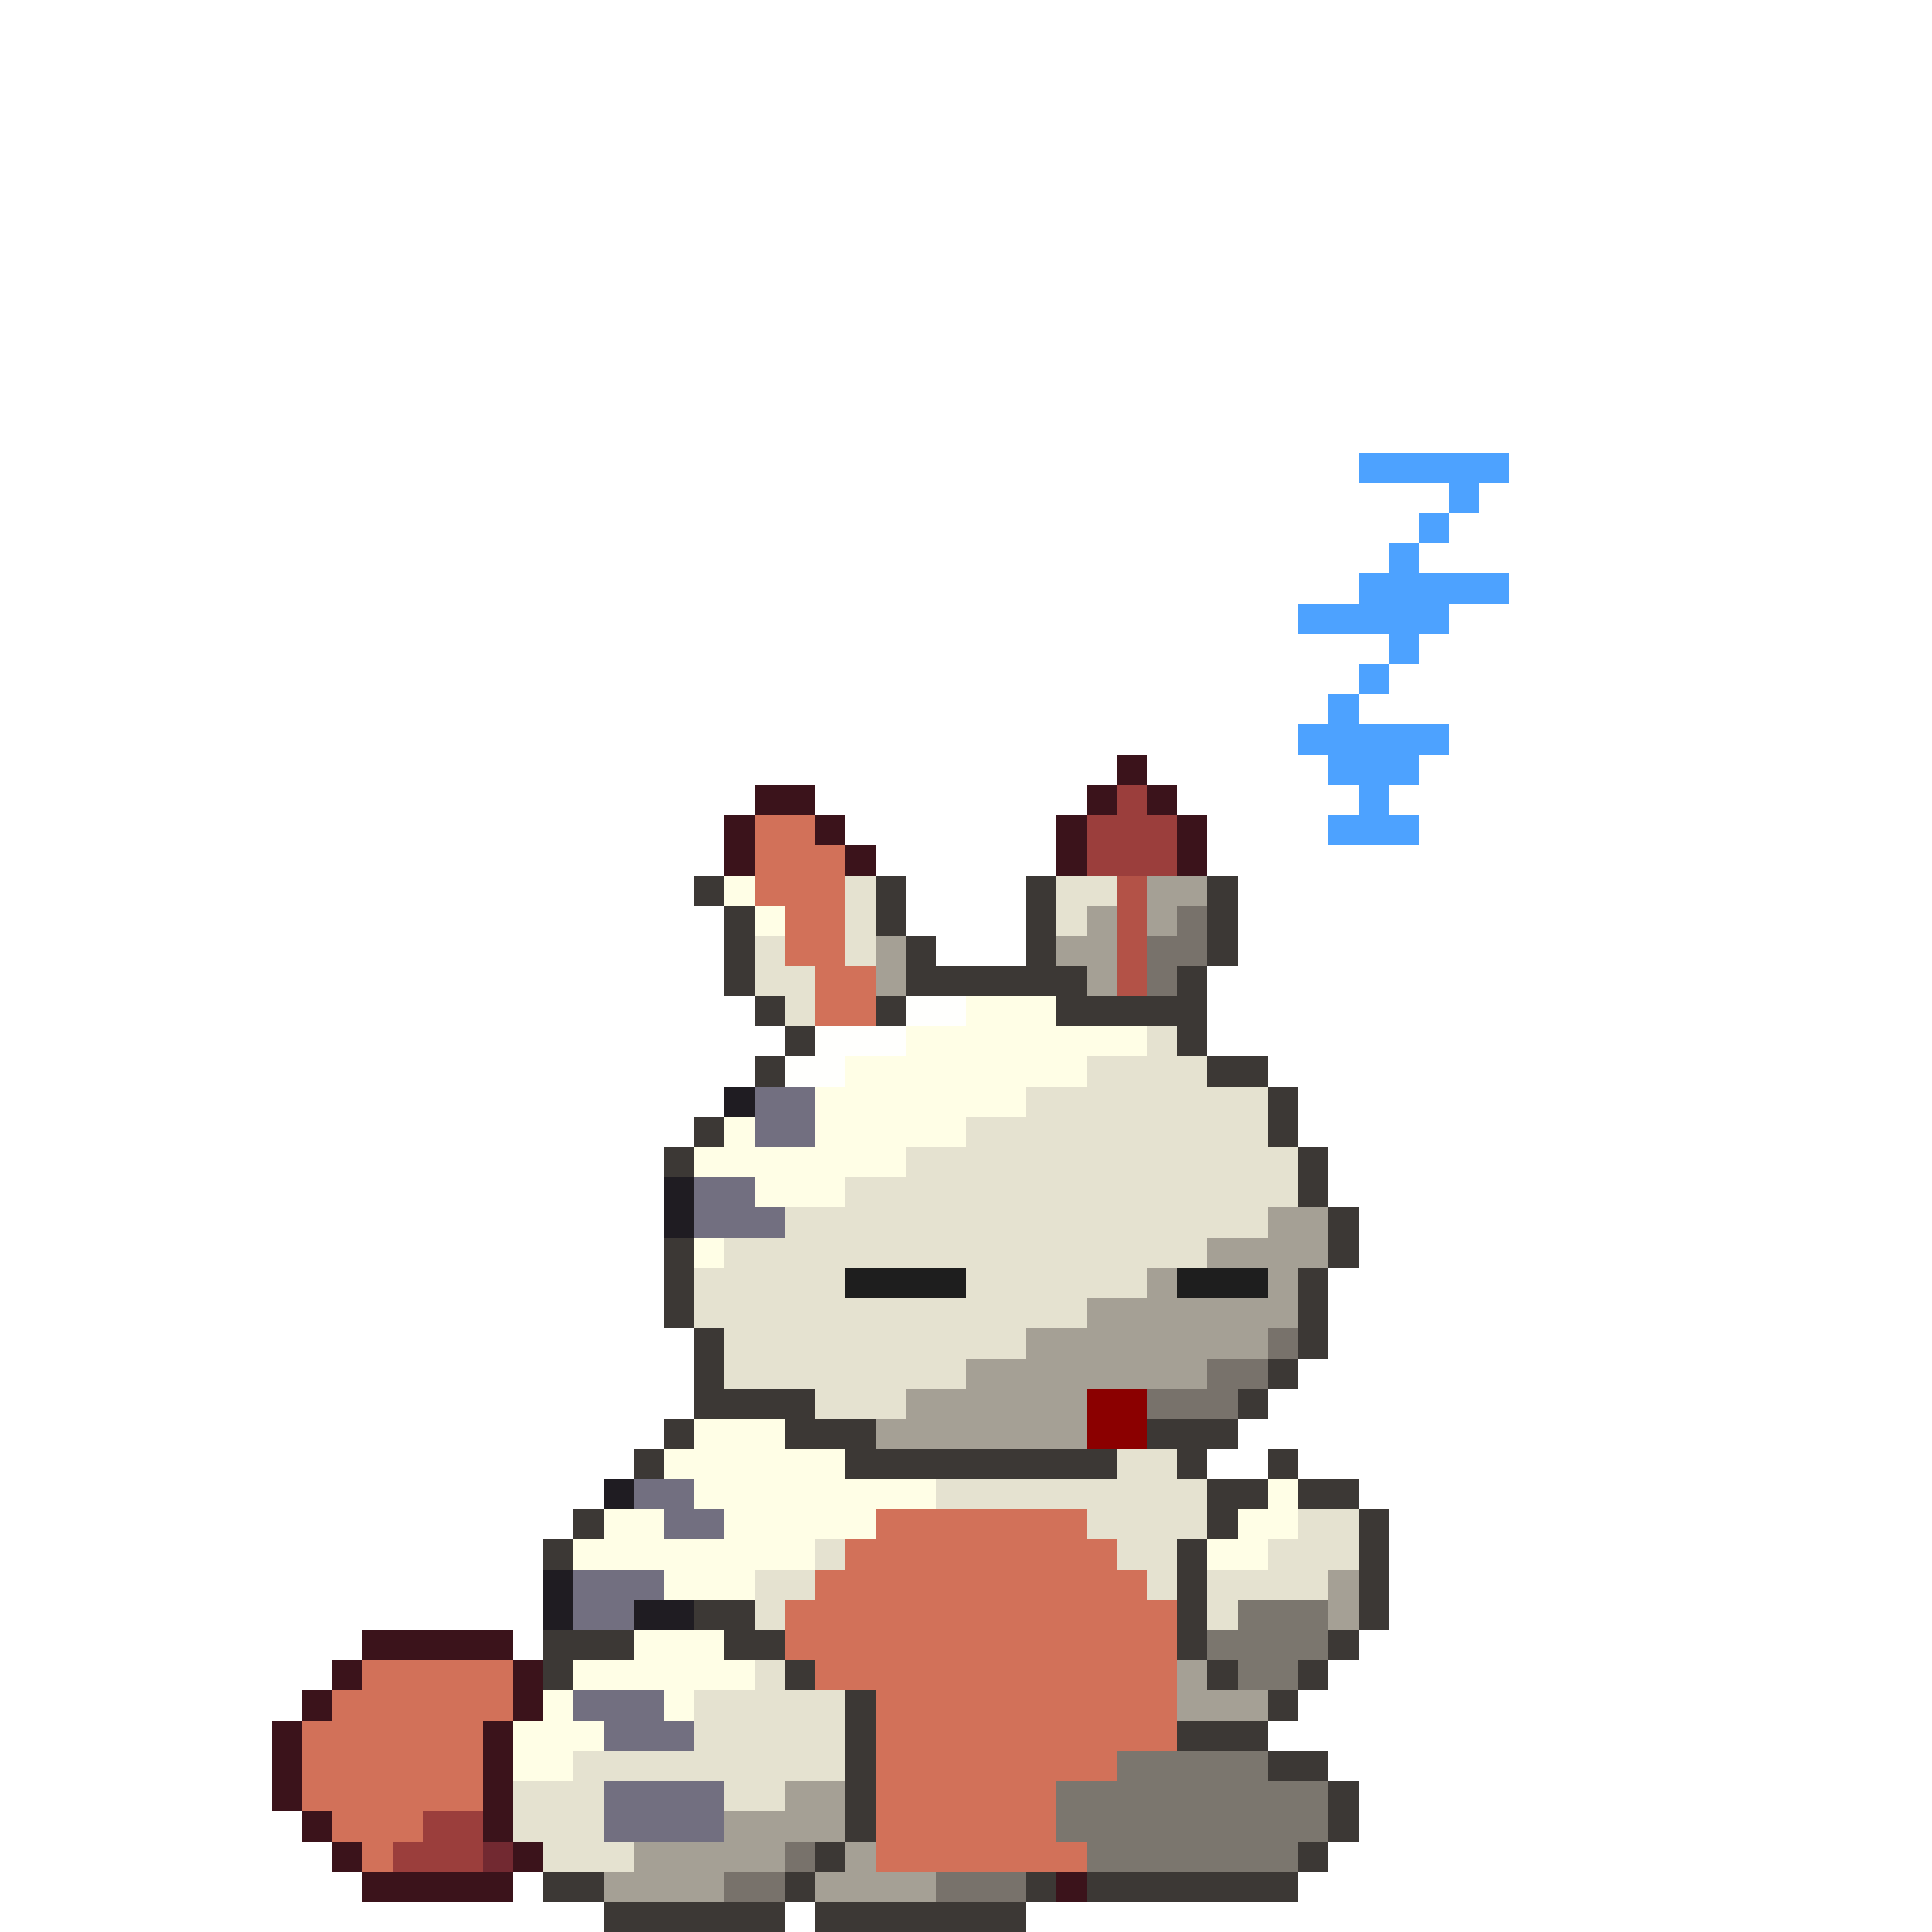
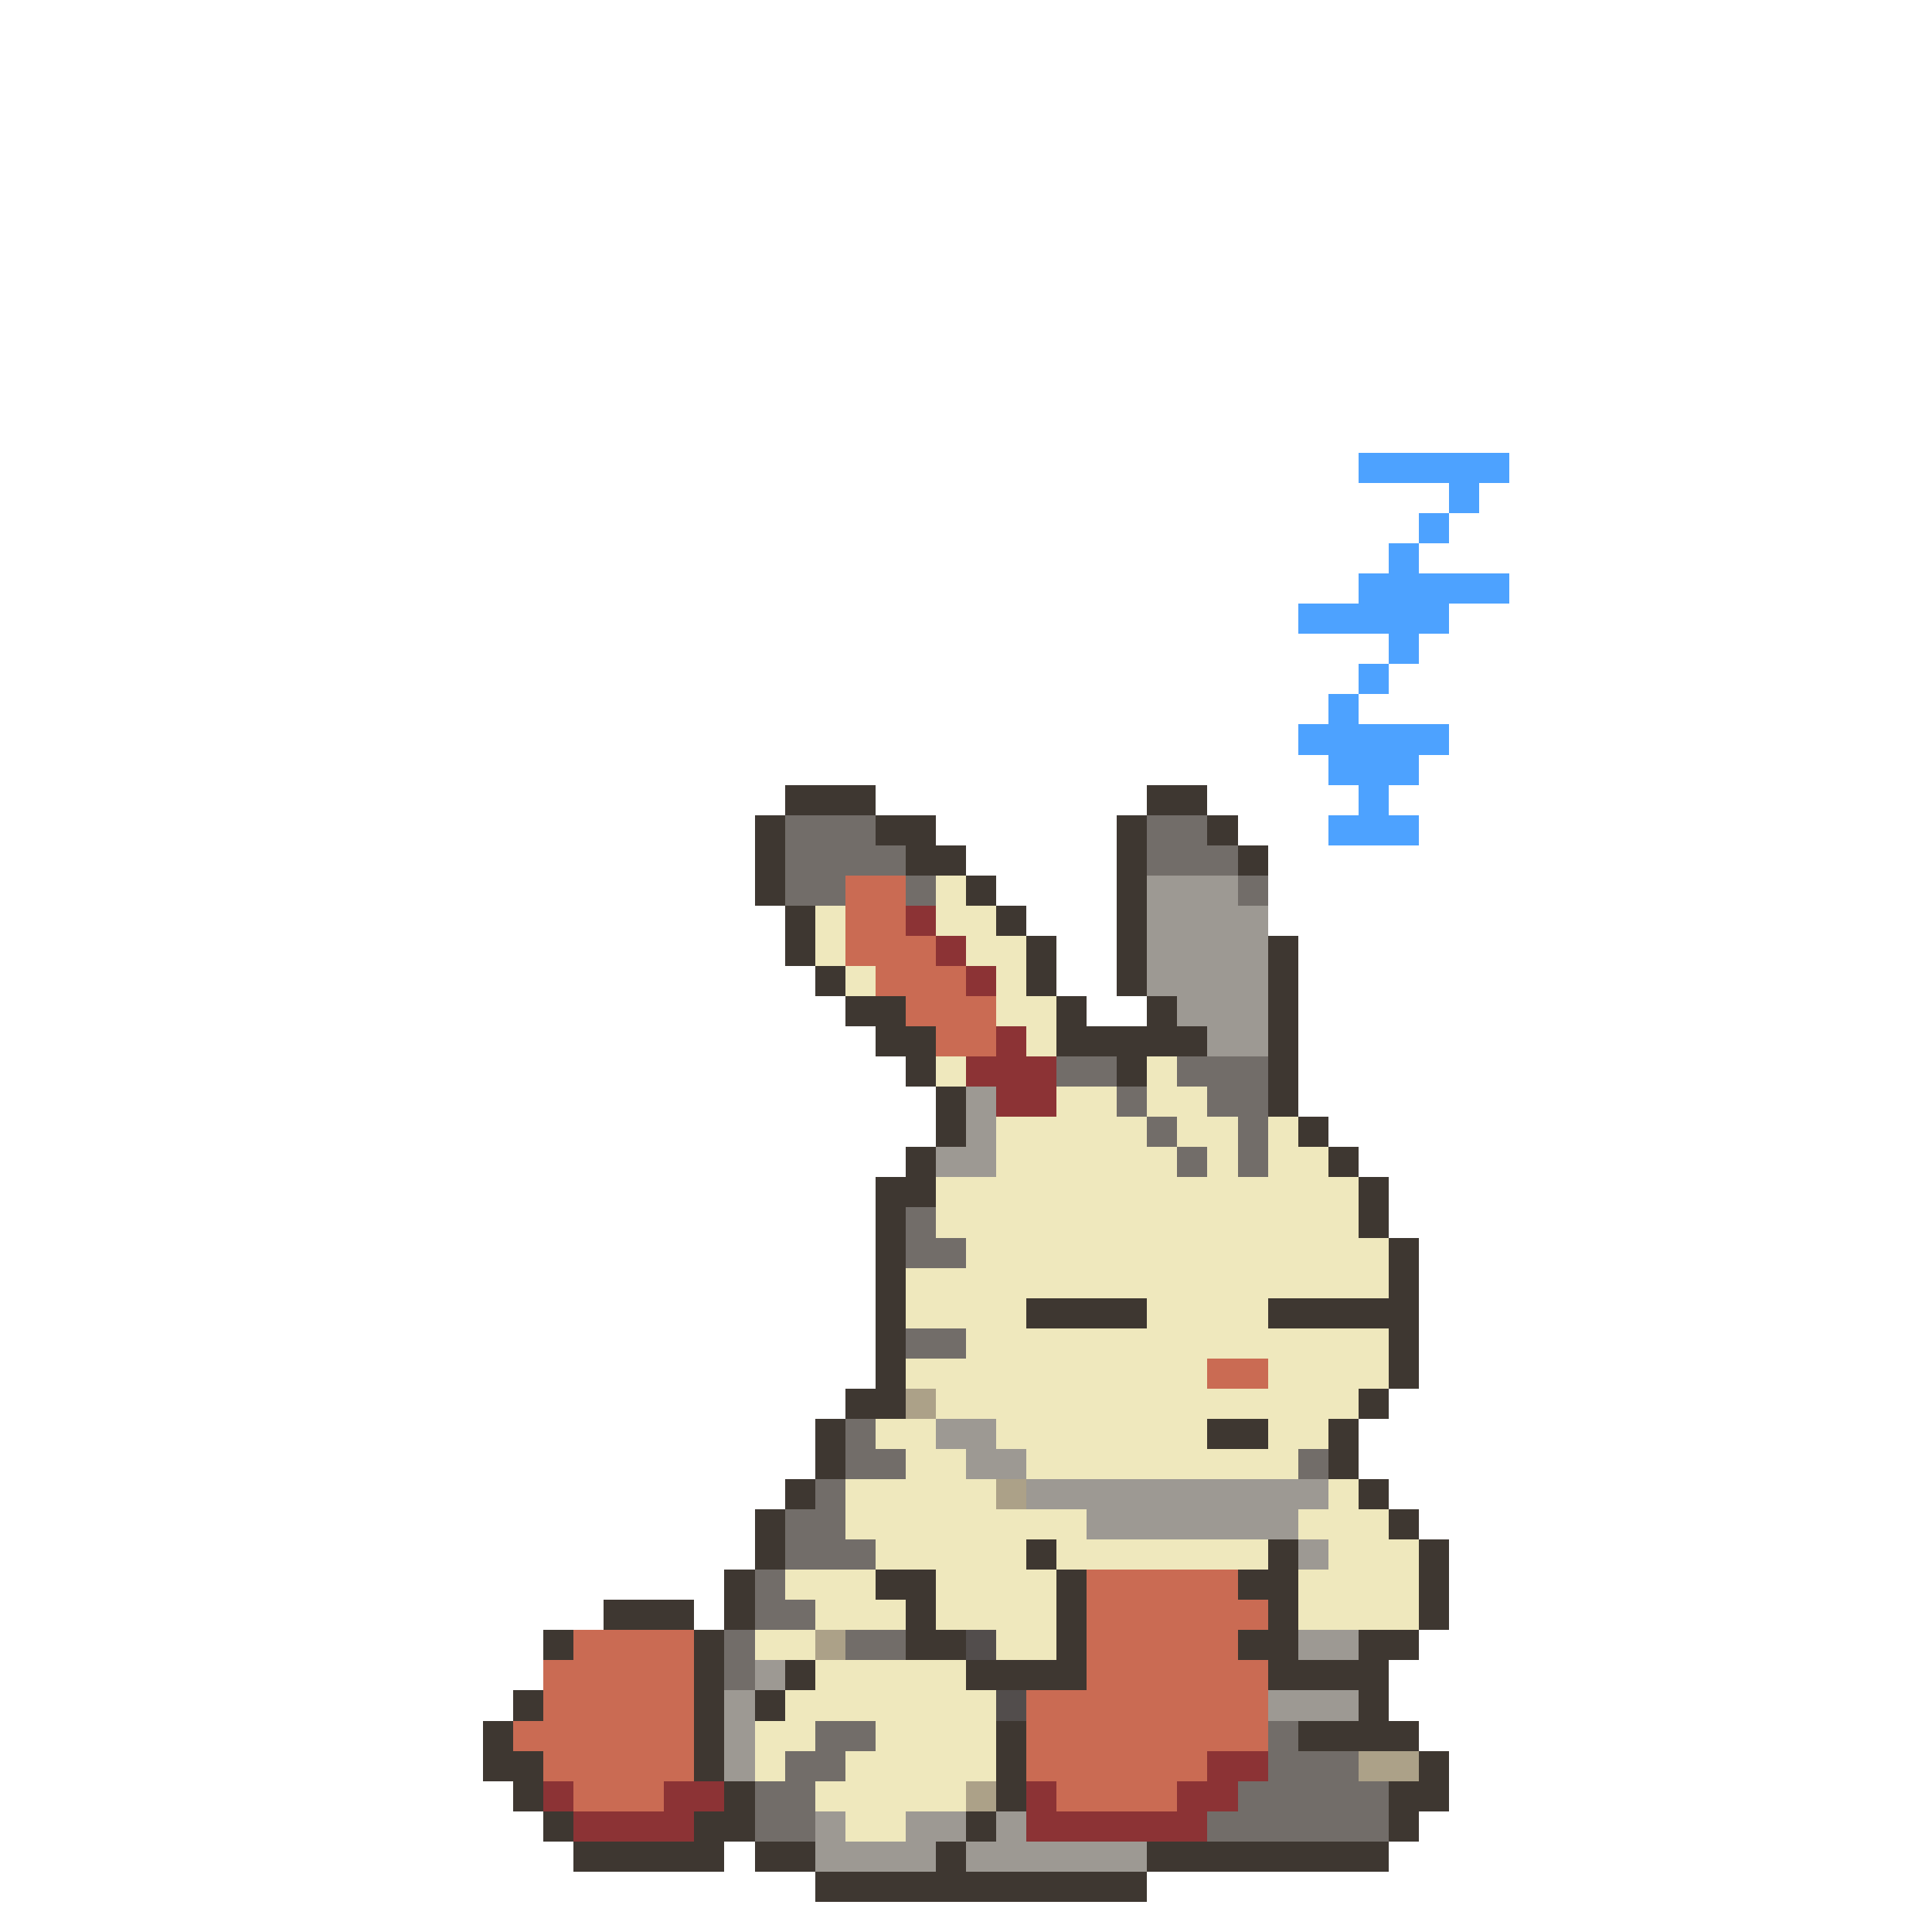
<svg xmlns="http://www.w3.org/2000/svg" viewBox="0 0 128 128" width="128" height="128" shape-rendering="crispEdges">
  <rect x="90" y="30" width="10" height="2" fill="#4da2ff" />
  <rect x="96" y="32" width="2" height="2" fill="#4da2ff" />
  <rect x="94" y="34" width="2" height="2" fill="#4da2ff" />
  <rect x="92" y="36" width="2" height="2" fill="#4da2ff" />
  <rect x="90" y="38" width="10" height="2" fill="#4da2ff" />
  <rect x="86" y="40" width="10" height="2" fill="#4da2ff" />
  <rect x="92" y="42" width="2" height="2" fill="#4da2ff" />
  <rect x="90" y="44" width="2" height="2" fill="#4da2ff" />
  <rect x="88" y="46" width="2" height="2" fill="#4da2ff" />
  <rect x="86" y="48" width="10" height="2" fill="#4da2ff" />
-   <rect x="74" y="50" width="2" height="2" fill="#3b131b" />
  <rect x="88" y="50" width="6" height="2" fill="#4da2ff" />
-   <rect x="50" y="52" width="4" height="2" fill="#3b131b" />
-   <rect x="72" y="52" width="2" height="2" fill="#3b131b" />
-   <rect x="74" y="52" width="2" height="2" fill="#9b3e3c" />
-   <rect x="76" y="52" width="2" height="2" fill="#3b131b" />
+   <rect x="52" y="52" width="6" height="2" fill="#3e3731" />
+   <rect x="76" y="52" width="4" height="2" fill="#3e3731" />
  <rect x="90" y="52" width="2" height="2" fill="#4da2ff" />
-   <rect x="48" y="54" width="2" height="2" fill="#3b131b" />
-   <rect x="50" y="54" width="4" height="2" fill="#d27159" />
-   <rect x="54" y="54" width="2" height="2" fill="#3b131b" />
-   <rect x="70" y="54" width="2" height="2" fill="#3b131b" />
-   <rect x="72" y="54" width="6" height="2" fill="#9b3e3c" />
-   <rect x="78" y="54" width="2" height="2" fill="#3b131b" />
+   <rect x="50" y="54" width="2" height="2" fill="#3e3731" />
+   <rect x="52" y="54" width="6" height="2" fill="#726d69" />
+   <rect x="58" y="54" width="4" height="2" fill="#3e3731" />
+   <rect x="74" y="54" width="2" height="2" fill="#3e3731" />
+   <rect x="76" y="54" width="4" height="2" fill="#726d69" />
+   <rect x="80" y="54" width="2" height="2" fill="#3e3731" />
  <rect x="88" y="54" width="6" height="2" fill="#4da2ff" />
-   <rect x="48" y="56" width="2" height="2" fill="#3b131b" />
-   <rect x="50" y="56" width="6" height="2" fill="#d27159" />
-   <rect x="56" y="56" width="2" height="2" fill="#3b131b" />
-   <rect x="70" y="56" width="2" height="2" fill="#3b131b" />
-   <rect x="72" y="56" width="6" height="2" fill="#9b3e3c" />
-   <rect x="78" y="56" width="2" height="2" fill="#3b131b" />
-   <rect x="46" y="58" width="2" height="2" fill="#3c3835" />
-   <rect x="48" y="58" width="2" height="2" fill="#fffee6" />
-   <rect x="50" y="58" width="6" height="2" fill="#d27159" />
-   <rect x="56" y="58" width="2" height="2" fill="#e5e2d0" />
-   <rect x="58" y="58" width="2" height="2" fill="#3c3835" />
-   <rect x="68" y="58" width="2" height="2" fill="#3c3835" />
-   <rect x="70" y="58" width="4" height="2" fill="#e5e2d0" />
-   <rect x="74" y="58" width="2" height="2" fill="#b35247" />
-   <rect x="76" y="58" width="4" height="2" fill="#a5a095" />
-   <rect x="80" y="58" width="2" height="2" fill="#3c3835" />
-   <rect x="48" y="60" width="2" height="2" fill="#3c3835" />
-   <rect x="50" y="60" width="2" height="2" fill="#fffee6" />
-   <rect x="52" y="60" width="4" height="2" fill="#d27159" />
-   <rect x="56" y="60" width="2" height="2" fill="#e5e2d0" />
-   <rect x="58" y="60" width="2" height="2" fill="#3c3835" />
-   <rect x="68" y="60" width="2" height="2" fill="#3c3835" />
-   <rect x="70" y="60" width="2" height="2" fill="#e5e2d0" />
-   <rect x="72" y="60" width="2" height="2" fill="#a5a095" />
-   <rect x="74" y="60" width="2" height="2" fill="#b35247" />
-   <rect x="76" y="60" width="2" height="2" fill="#a5a095" />
-   <rect x="78" y="60" width="2" height="2" fill="#78726b" />
-   <rect x="80" y="60" width="2" height="2" fill="#3c3835" />
-   <rect x="48" y="62" width="2" height="2" fill="#3c3835" />
-   <rect x="50" y="62" width="2" height="2" fill="#e5e2d0" />
-   <rect x="52" y="62" width="4" height="2" fill="#d27159" />
-   <rect x="56" y="62" width="2" height="2" fill="#e5e2d0" />
-   <rect x="58" y="62" width="2" height="2" fill="#a5a095" />
-   <rect x="60" y="62" width="2" height="2" fill="#3c3835" />
-   <rect x="68" y="62" width="2" height="2" fill="#3c3835" />
-   <rect x="70" y="62" width="4" height="2" fill="#a5a095" />
-   <rect x="74" y="62" width="2" height="2" fill="#b35247" />
-   <rect x="76" y="62" width="4" height="2" fill="#78726b" />
-   <rect x="80" y="62" width="2" height="2" fill="#3c3835" />
-   <rect x="48" y="64" width="2" height="2" fill="#3c3835" />
-   <rect x="50" y="64" width="4" height="2" fill="#e5e2d0" />
-   <rect x="54" y="64" width="4" height="2" fill="#d27159" />
-   <rect x="58" y="64" width="2" height="2" fill="#a5a095" />
-   <rect x="60" y="64" width="12" height="2" fill="#3c3835" />
-   <rect x="72" y="64" width="2" height="2" fill="#a5a095" />
-   <rect x="74" y="64" width="2" height="2" fill="#b35247" />
-   <rect x="76" y="64" width="2" height="2" fill="#78726b" />
-   <rect x="78" y="64" width="2" height="2" fill="#3c3835" />
-   <rect x="50" y="66" width="2" height="2" fill="#3c3835" />
-   <rect x="52" y="66" width="2" height="2" fill="#e5e2d0" />
-   <rect x="54" y="66" width="4" height="2" fill="#d27159" />
-   <rect x="58" y="66" width="2" height="2" fill="#3c3835" />
-   <rect x="60" y="66" width="4" height="2" fill="#fffffd" />
-   <rect x="64" y="66" width="6" height="2" fill="#fffee6" />
-   <rect x="70" y="66" width="10" height="2" fill="#3c3835" />
-   <rect x="52" y="68" width="2" height="2" fill="#3c3835" />
-   <rect x="54" y="68" width="6" height="2" fill="#fffffd" />
-   <rect x="60" y="68" width="16" height="2" fill="#fffee6" />
-   <rect x="76" y="68" width="2" height="2" fill="#e5e2d0" />
-   <rect x="78" y="68" width="2" height="2" fill="#3c3835" />
-   <rect x="50" y="70" width="2" height="2" fill="#3c3835" />
-   <rect x="52" y="70" width="4" height="2" fill="#fffffd" />
-   <rect x="56" y="70" width="16" height="2" fill="#fffee6" />
-   <rect x="72" y="70" width="8" height="2" fill="#e5e2d0" />
-   <rect x="80" y="70" width="4" height="2" fill="#3c3835" />
-   <rect x="48" y="72" width="2" height="2" fill="#1f1c22" />
-   <rect x="50" y="72" width="4" height="2" fill="#726f80" />
-   <rect x="54" y="72" width="14" height="2" fill="#fffee6" />
-   <rect x="68" y="72" width="16" height="2" fill="#e5e2d0" />
-   <rect x="84" y="72" width="2" height="2" fill="#3c3835" />
-   <rect x="46" y="74" width="2" height="2" fill="#3c3835" />
-   <rect x="48" y="74" width="2" height="2" fill="#fffee6" />
-   <rect x="50" y="74" width="4" height="2" fill="#726f80" />
-   <rect x="54" y="74" width="10" height="2" fill="#fffee6" />
-   <rect x="64" y="74" width="20" height="2" fill="#e5e2d0" />
-   <rect x="84" y="74" width="2" height="2" fill="#3c3835" />
-   <rect x="44" y="76" width="2" height="2" fill="#3c3835" />
-   <rect x="46" y="76" width="14" height="2" fill="#fffee6" />
-   <rect x="60" y="76" width="26" height="2" fill="#e5e2d0" />
-   <rect x="86" y="76" width="2" height="2" fill="#3c3835" />
-   <rect x="44" y="78" width="2" height="2" fill="#1f1c22" />
-   <rect x="46" y="78" width="4" height="2" fill="#726f80" />
-   <rect x="50" y="78" width="6" height="2" fill="#fffee6" />
-   <rect x="56" y="78" width="30" height="2" fill="#e5e2d0" />
-   <rect x="86" y="78" width="2" height="2" fill="#3c3835" />
-   <rect x="44" y="80" width="2" height="2" fill="#1f1c22" />
-   <rect x="46" y="80" width="6" height="2" fill="#726f80" />
-   <rect x="52" y="80" width="32" height="2" fill="#e5e2d0" />
-   <rect x="84" y="80" width="4" height="2" fill="#a5a095" />
-   <rect x="88" y="80" width="2" height="2" fill="#3c3835" />
-   <rect x="44" y="82" width="2" height="2" fill="#3c3835" />
-   <rect x="46" y="82" width="2" height="2" fill="#fffee6" />
-   <rect x="48" y="82" width="32" height="2" fill="#e5e2d0" />
-   <rect x="80" y="82" width="8" height="2" fill="#a5a095" />
-   <rect x="88" y="82" width="2" height="2" fill="#3c3835" />
-   <rect x="44" y="84" width="2" height="2" fill="#3c3835" />
-   <rect x="46" y="84" width="10" height="2" fill="#e5e2d0" />
-   <rect x="56" y="84" width="8" height="2" fill="#1e1e1e" />
-   <rect x="64" y="84" width="12" height="2" fill="#e5e2d0" />
-   <rect x="76" y="84" width="2" height="2" fill="#a5a095" />
-   <rect x="78" y="84" width="6" height="2" fill="#1e1e1e" />
-   <rect x="84" y="84" width="2" height="2" fill="#a5a095" />
-   <rect x="86" y="84" width="2" height="2" fill="#3c3835" />
-   <rect x="44" y="86" width="2" height="2" fill="#3c3835" />
-   <rect x="46" y="86" width="26" height="2" fill="#e5e2d0" />
-   <rect x="72" y="86" width="14" height="2" fill="#a5a095" />
-   <rect x="86" y="86" width="2" height="2" fill="#3c3835" />
-   <rect x="46" y="88" width="2" height="2" fill="#3c3835" />
-   <rect x="48" y="88" width="20" height="2" fill="#e5e2d0" />
-   <rect x="68" y="88" width="16" height="2" fill="#a5a095" />
-   <rect x="84" y="88" width="2" height="2" fill="#78726b" />
-   <rect x="86" y="88" width="2" height="2" fill="#3c3835" />
-   <rect x="46" y="90" width="2" height="2" fill="#3c3835" />
-   <rect x="48" y="90" width="16" height="2" fill="#e5e2d0" />
-   <rect x="64" y="90" width="16" height="2" fill="#a5a095" />
-   <rect x="80" y="90" width="4" height="2" fill="#78726b" />
-   <rect x="84" y="90" width="2" height="2" fill="#3c3835" />
-   <rect x="46" y="92" width="8" height="2" fill="#3c3835" />
-   <rect x="54" y="92" width="6" height="2" fill="#e5e2d0" />
-   <rect x="60" y="92" width="12" height="2" fill="#a5a095" />
-   <rect x="72" y="92" width="4" height="2" fill="#8b0000" />
-   <rect x="76" y="92" width="6" height="2" fill="#78726b" />
-   <rect x="82" y="92" width="2" height="2" fill="#3c3835" />
-   <rect x="44" y="94" width="2" height="2" fill="#3c3835" />
-   <rect x="46" y="94" width="6" height="2" fill="#fffee6" />
-   <rect x="52" y="94" width="6" height="2" fill="#3c3835" />
-   <rect x="58" y="94" width="14" height="2" fill="#a5a095" />
-   <rect x="72" y="94" width="4" height="2" fill="#8b0000" />
-   <rect x="76" y="94" width="6" height="2" fill="#3c3835" />
-   <rect x="42" y="96" width="2" height="2" fill="#3c3835" />
-   <rect x="44" y="96" width="12" height="2" fill="#fffee6" />
-   <rect x="56" y="96" width="18" height="2" fill="#3c3835" />
-   <rect x="74" y="96" width="4" height="2" fill="#e5e2d0" />
-   <rect x="78" y="96" width="2" height="2" fill="#3c3835" />
-   <rect x="84" y="96" width="2" height="2" fill="#3c3835" />
-   <rect x="40" y="98" width="2" height="2" fill="#1f1c22" />
-   <rect x="42" y="98" width="4" height="2" fill="#726f80" />
-   <rect x="46" y="98" width="16" height="2" fill="#fffee6" />
-   <rect x="62" y="98" width="18" height="2" fill="#e5e2d0" />
-   <rect x="80" y="98" width="4" height="2" fill="#3c3835" />
-   <rect x="84" y="98" width="2" height="2" fill="#fffee6" />
-   <rect x="86" y="98" width="4" height="2" fill="#3c3835" />
-   <rect x="38" y="100" width="2" height="2" fill="#3c3835" />
-   <rect x="40" y="100" width="4" height="2" fill="#fffee6" />
-   <rect x="44" y="100" width="4" height="2" fill="#726f80" />
-   <rect x="48" y="100" width="10" height="2" fill="#fffee6" />
-   <rect x="58" y="100" width="14" height="2" fill="#d27159" />
-   <rect x="72" y="100" width="8" height="2" fill="#e5e2d0" />
-   <rect x="80" y="100" width="2" height="2" fill="#3c3835" />
-   <rect x="82" y="100" width="4" height="2" fill="#fffee6" />
-   <rect x="86" y="100" width="4" height="2" fill="#e5e2d0" />
-   <rect x="90" y="100" width="2" height="2" fill="#3c3835" />
-   <rect x="36" y="102" width="2" height="2" fill="#3c3835" />
-   <rect x="38" y="102" width="16" height="2" fill="#fffee6" />
-   <rect x="54" y="102" width="2" height="2" fill="#e5e2d0" />
-   <rect x="56" y="102" width="18" height="2" fill="#d27159" />
-   <rect x="74" y="102" width="4" height="2" fill="#e5e2d0" />
-   <rect x="78" y="102" width="2" height="2" fill="#3c3835" />
-   <rect x="80" y="102" width="4" height="2" fill="#fffee6" />
-   <rect x="84" y="102" width="6" height="2" fill="#e5e2d0" />
-   <rect x="90" y="102" width="2" height="2" fill="#3c3835" />
-   <rect x="36" y="104" width="2" height="2" fill="#1f1c22" />
-   <rect x="38" y="104" width="6" height="2" fill="#726f80" />
-   <rect x="44" y="104" width="6" height="2" fill="#fffee6" />
-   <rect x="50" y="104" width="4" height="2" fill="#e5e2d0" />
-   <rect x="54" y="104" width="22" height="2" fill="#d27159" />
-   <rect x="76" y="104" width="2" height="2" fill="#e5e2d0" />
-   <rect x="78" y="104" width="2" height="2" fill="#3c3835" />
-   <rect x="80" y="104" width="8" height="2" fill="#e5e2d0" />
-   <rect x="88" y="104" width="2" height="2" fill="#a5a095" />
-   <rect x="90" y="104" width="2" height="2" fill="#3c3835" />
-   <rect x="36" y="106" width="2" height="2" fill="#1f1c22" />
-   <rect x="38" y="106" width="4" height="2" fill="#726f80" />
-   <rect x="42" y="106" width="4" height="2" fill="#1f1c22" />
-   <rect x="46" y="106" width="4" height="2" fill="#3c3835" />
-   <rect x="50" y="106" width="2" height="2" fill="#e5e2d0" />
-   <rect x="52" y="106" width="26" height="2" fill="#d27159" />
-   <rect x="78" y="106" width="2" height="2" fill="#3c3835" />
-   <rect x="80" y="106" width="2" height="2" fill="#e5e2d0" />
-   <rect x="82" y="106" width="6" height="2" fill="#7b766e" />
-   <rect x="88" y="106" width="2" height="2" fill="#a5a095" />
-   <rect x="90" y="106" width="2" height="2" fill="#3c3835" />
-   <rect x="24" y="108" width="10" height="2" fill="#3b131b" />
-   <rect x="36" y="108" width="6" height="2" fill="#3c3835" />
-   <rect x="42" y="108" width="6" height="2" fill="#fffee6" />
-   <rect x="48" y="108" width="4" height="2" fill="#3c3835" />
-   <rect x="52" y="108" width="26" height="2" fill="#d27159" />
-   <rect x="78" y="108" width="2" height="2" fill="#3c3835" />
-   <rect x="80" y="108" width="8" height="2" fill="#7b766e" />
-   <rect x="88" y="108" width="2" height="2" fill="#3c3835" />
-   <rect x="22" y="110" width="2" height="2" fill="#3b131b" />
-   <rect x="24" y="110" width="10" height="2" fill="#d27159" />
-   <rect x="34" y="110" width="2" height="2" fill="#3b131b" />
-   <rect x="36" y="110" width="2" height="2" fill="#3c3835" />
-   <rect x="38" y="110" width="12" height="2" fill="#fffee6" />
-   <rect x="50" y="110" width="2" height="2" fill="#e5e2d0" />
-   <rect x="52" y="110" width="2" height="2" fill="#3c3835" />
-   <rect x="54" y="110" width="24" height="2" fill="#d27159" />
-   <rect x="78" y="110" width="2" height="2" fill="#a5a095" />
-   <rect x="80" y="110" width="2" height="2" fill="#3c3835" />
-   <rect x="82" y="110" width="4" height="2" fill="#7b766e" />
-   <rect x="86" y="110" width="2" height="2" fill="#3c3835" />
-   <rect x="20" y="112" width="2" height="2" fill="#3b131b" />
-   <rect x="22" y="112" width="12" height="2" fill="#d27159" />
-   <rect x="34" y="112" width="2" height="2" fill="#3b131b" />
-   <rect x="36" y="112" width="2" height="2" fill="#fffee6" />
-   <rect x="38" y="112" width="6" height="2" fill="#726f80" />
-   <rect x="44" y="112" width="2" height="2" fill="#fffee6" />
-   <rect x="46" y="112" width="10" height="2" fill="#e5e2d0" />
-   <rect x="56" y="112" width="2" height="2" fill="#3c3835" />
-   <rect x="58" y="112" width="20" height="2" fill="#d27159" />
-   <rect x="78" y="112" width="6" height="2" fill="#a5a095" />
-   <rect x="84" y="112" width="2" height="2" fill="#3c3835" />
-   <rect x="18" y="114" width="2" height="2" fill="#3b131b" />
-   <rect x="20" y="114" width="12" height="2" fill="#d27159" />
-   <rect x="32" y="114" width="2" height="2" fill="#3b131b" />
-   <rect x="34" y="114" width="6" height="2" fill="#fffee6" />
-   <rect x="40" y="114" width="6" height="2" fill="#726f80" />
-   <rect x="46" y="114" width="10" height="2" fill="#e5e2d0" />
-   <rect x="56" y="114" width="2" height="2" fill="#3c3835" />
-   <rect x="58" y="114" width="20" height="2" fill="#d27159" />
-   <rect x="78" y="114" width="6" height="2" fill="#3c3835" />
-   <rect x="18" y="116" width="2" height="2" fill="#3b131b" />
-   <rect x="20" y="116" width="12" height="2" fill="#d27159" />
-   <rect x="32" y="116" width="2" height="2" fill="#3b131b" />
-   <rect x="34" y="116" width="4" height="2" fill="#fffee6" />
-   <rect x="38" y="116" width="18" height="2" fill="#e5e2d0" />
-   <rect x="56" y="116" width="2" height="2" fill="#3c3835" />
-   <rect x="58" y="116" width="16" height="2" fill="#d27159" />
-   <rect x="74" y="116" width="10" height="2" fill="#7b766e" />
-   <rect x="84" y="116" width="4" height="2" fill="#3c3835" />
-   <rect x="18" y="118" width="2" height="2" fill="#3b131b" />
-   <rect x="20" y="118" width="12" height="2" fill="#d27159" />
-   <rect x="32" y="118" width="2" height="2" fill="#3b131b" />
-   <rect x="34" y="118" width="6" height="2" fill="#e5e2d0" />
-   <rect x="40" y="118" width="8" height="2" fill="#726f80" />
-   <rect x="48" y="118" width="4" height="2" fill="#e5e2d0" />
-   <rect x="52" y="118" width="4" height="2" fill="#a5a095" />
-   <rect x="56" y="118" width="2" height="2" fill="#3c3835" />
-   <rect x="58" y="118" width="12" height="2" fill="#d27159" />
-   <rect x="70" y="118" width="18" height="2" fill="#7b766e" />
-   <rect x="88" y="118" width="2" height="2" fill="#3c3835" />
-   <rect x="20" y="120" width="2" height="2" fill="#3b131b" />
-   <rect x="22" y="120" width="6" height="2" fill="#d27159" />
-   <rect x="28" y="120" width="4" height="2" fill="#9b3e3c" />
-   <rect x="32" y="120" width="2" height="2" fill="#3b131b" />
-   <rect x="34" y="120" width="6" height="2" fill="#e5e2d0" />
-   <rect x="40" y="120" width="8" height="2" fill="#726f80" />
-   <rect x="48" y="120" width="8" height="2" fill="#a5a095" />
-   <rect x="56" y="120" width="2" height="2" fill="#3c3835" />
-   <rect x="58" y="120" width="12" height="2" fill="#d27159" />
-   <rect x="70" y="120" width="18" height="2" fill="#7b766e" />
-   <rect x="88" y="120" width="2" height="2" fill="#3c3835" />
-   <rect x="22" y="122" width="2" height="2" fill="#3b131b" />
-   <rect x="24" y="122" width="2" height="2" fill="#d27159" />
-   <rect x="26" y="122" width="6" height="2" fill="#9b3e3c" />
-   <rect x="32" y="122" width="2" height="2" fill="#722931" />
-   <rect x="34" y="122" width="2" height="2" fill="#3b131b" />
-   <rect x="36" y="122" width="6" height="2" fill="#e5e2d0" />
-   <rect x="42" y="122" width="10" height="2" fill="#a5a095" />
-   <rect x="52" y="122" width="2" height="2" fill="#78726b" />
-   <rect x="54" y="122" width="2" height="2" fill="#3c3835" />
-   <rect x="56" y="122" width="2" height="2" fill="#a5a095" />
-   <rect x="58" y="122" width="14" height="2" fill="#d27159" />
-   <rect x="72" y="122" width="14" height="2" fill="#7b766e" />
-   <rect x="86" y="122" width="2" height="2" fill="#3c3835" />
-   <rect x="24" y="124" width="10" height="2" fill="#3b131b" />
-   <rect x="36" y="124" width="4" height="2" fill="#3c3835" />
-   <rect x="40" y="124" width="8" height="2" fill="#a5a095" />
-   <rect x="48" y="124" width="4" height="2" fill="#78726b" />
-   <rect x="52" y="124" width="2" height="2" fill="#3c3835" />
-   <rect x="54" y="124" width="8" height="2" fill="#a5a095" />
-   <rect x="62" y="124" width="6" height="2" fill="#78726b" />
-   <rect x="68" y="124" width="2" height="2" fill="#3c3835" />
-   <rect x="70" y="124" width="2" height="2" fill="#3b131b" />
-   <rect x="72" y="124" width="14" height="2" fill="#3c3835" />
-   <rect x="40" y="126" width="12" height="2" fill="#3c3835" />
-   <rect x="54" y="126" width="14" height="2" fill="#3c3835" />
+   <rect x="50" y="56" width="2" height="2" fill="#3e3731" />
+   <rect x="52" y="56" width="8" height="2" fill="#726d69" />
+   <rect x="60" y="56" width="4" height="2" fill="#3e3731" />
+   <rect x="74" y="56" width="2" height="2" fill="#3e3731" />
+   <rect x="76" y="56" width="6" height="2" fill="#726d69" />
+   <rect x="82" y="56" width="2" height="2" fill="#3e3731" />
+   <rect x="50" y="58" width="2" height="2" fill="#3e3731" />
+   <rect x="52" y="58" width="4" height="2" fill="#726d69" />
+   <rect x="56" y="58" width="4" height="2" fill="#ca6b53" />
+   <rect x="60" y="58" width="2" height="2" fill="#726d69" />
+   <rect x="62" y="58" width="2" height="2" fill="#efe8bd" />
+   <rect x="64" y="58" width="2" height="2" fill="#3e3731" />
+   <rect x="74" y="58" width="2" height="2" fill="#3e3731" />
+   <rect x="76" y="58" width="6" height="2" fill="#9d9993" />
+   <rect x="82" y="58" width="2" height="2" fill="#726d69" />
+   <rect x="52" y="60" width="2" height="2" fill="#3e3731" />
+   <rect x="54" y="60" width="2" height="2" fill="#efe8bd" />
+   <rect x="56" y="60" width="4" height="2" fill="#ca6b53" />
+   <rect x="60" y="60" width="2" height="2" fill="#8c3335" />
+   <rect x="62" y="60" width="4" height="2" fill="#efe8bd" />
+   <rect x="66" y="60" width="2" height="2" fill="#3e3731" />
+   <rect x="74" y="60" width="2" height="2" fill="#3e3731" />
+   <rect x="76" y="60" width="8" height="2" fill="#9d9993" />
+   <rect x="52" y="62" width="2" height="2" fill="#3e3731" />
+   <rect x="54" y="62" width="2" height="2" fill="#efe8bd" />
+   <rect x="56" y="62" width="6" height="2" fill="#ca6b53" />
+   <rect x="62" y="62" width="2" height="2" fill="#8c3335" />
+   <rect x="64" y="62" width="4" height="2" fill="#efe8bd" />
+   <rect x="68" y="62" width="2" height="2" fill="#3e3731" />
+   <rect x="74" y="62" width="2" height="2" fill="#3e3731" />
+   <rect x="76" y="62" width="8" height="2" fill="#9d9993" />
+   <rect x="84" y="62" width="2" height="2" fill="#3e3731" />
+   <rect x="54" y="64" width="2" height="2" fill="#3e3731" />
+   <rect x="56" y="64" width="2" height="2" fill="#efe8bd" />
+   <rect x="58" y="64" width="6" height="2" fill="#ca6b53" />
+   <rect x="64" y="64" width="2" height="2" fill="#8c3335" />
+   <rect x="66" y="64" width="2" height="2" fill="#efe8bd" />
+   <rect x="68" y="64" width="2" height="2" fill="#3e3731" />
+   <rect x="74" y="64" width="2" height="2" fill="#3e3731" />
+   <rect x="76" y="64" width="8" height="2" fill="#9d9993" />
+   <rect x="84" y="64" width="2" height="2" fill="#3e3731" />
+   <rect x="56" y="66" width="4" height="2" fill="#3e3731" />
+   <rect x="60" y="66" width="6" height="2" fill="#ca6b53" />
+   <rect x="66" y="66" width="4" height="2" fill="#efe8bd" />
+   <rect x="70" y="66" width="2" height="2" fill="#3e3731" />
+   <rect x="76" y="66" width="2" height="2" fill="#3e3731" />
+   <rect x="78" y="66" width="6" height="2" fill="#9d9993" />
+   <rect x="84" y="66" width="2" height="2" fill="#3e3731" />
+   <rect x="58" y="68" width="4" height="2" fill="#3e3731" />
+   <rect x="62" y="68" width="4" height="2" fill="#ca6b53" />
+   <rect x="66" y="68" width="2" height="2" fill="#8c3335" />
+   <rect x="68" y="68" width="2" height="2" fill="#efe8bd" />
+   <rect x="70" y="68" width="10" height="2" fill="#3e3731" />
+   <rect x="80" y="68" width="4" height="2" fill="#9d9993" />
+   <rect x="84" y="68" width="2" height="2" fill="#3e3731" />
+   <rect x="60" y="70" width="2" height="2" fill="#3e3731" />
+   <rect x="62" y="70" width="2" height="2" fill="#efe8bd" />
+   <rect x="64" y="70" width="6" height="2" fill="#8c3335" />
+   <rect x="70" y="70" width="4" height="2" fill="#726d69" />
+   <rect x="74" y="70" width="2" height="2" fill="#3e3731" />
+   <rect x="76" y="70" width="2" height="2" fill="#efe8bd" />
+   <rect x="78" y="70" width="6" height="2" fill="#726d69" />
+   <rect x="84" y="70" width="2" height="2" fill="#3e3731" />
+   <rect x="62" y="72" width="2" height="2" fill="#3e3731" />
+   <rect x="64" y="72" width="2" height="2" fill="#9d9993" />
+   <rect x="66" y="72" width="4" height="2" fill="#8c3335" />
+   <rect x="70" y="72" width="4" height="2" fill="#efe8bd" />
+   <rect x="74" y="72" width="2" height="2" fill="#726d69" />
+   <rect x="76" y="72" width="4" height="2" fill="#efe8bd" />
+   <rect x="80" y="72" width="4" height="2" fill="#726d69" />
+   <rect x="84" y="72" width="2" height="2" fill="#3e3731" />
+   <rect x="62" y="74" width="2" height="2" fill="#3e3731" />
+   <rect x="64" y="74" width="2" height="2" fill="#9d9993" />
+   <rect x="66" y="74" width="10" height="2" fill="#efe8bd" />
+   <rect x="76" y="74" width="2" height="2" fill="#726d69" />
+   <rect x="78" y="74" width="4" height="2" fill="#efe8bd" />
+   <rect x="82" y="74" width="2" height="2" fill="#726d69" />
+   <rect x="84" y="74" width="2" height="2" fill="#efe8bd" />
+   <rect x="86" y="74" width="2" height="2" fill="#3e3731" />
+   <rect x="60" y="76" width="2" height="2" fill="#3e3731" />
+   <rect x="62" y="76" width="4" height="2" fill="#9d9993" />
+   <rect x="66" y="76" width="12" height="2" fill="#efe8bd" />
+   <rect x="78" y="76" width="2" height="2" fill="#726d69" />
+   <rect x="80" y="76" width="2" height="2" fill="#efe8bd" />
+   <rect x="82" y="76" width="2" height="2" fill="#726d69" />
+   <rect x="84" y="76" width="4" height="2" fill="#efe8bd" />
+   <rect x="88" y="76" width="2" height="2" fill="#3e3731" />
+   <rect x="58" y="78" width="4" height="2" fill="#3e3731" />
+   <rect x="62" y="78" width="28" height="2" fill="#efe8bd" />
+   <rect x="90" y="78" width="2" height="2" fill="#3e3731" />
+   <rect x="58" y="80" width="2" height="2" fill="#3e3731" />
+   <rect x="60" y="80" width="2" height="2" fill="#726d69" />
+   <rect x="62" y="80" width="28" height="2" fill="#efe8bd" />
+   <rect x="90" y="80" width="2" height="2" fill="#3e3731" />
+   <rect x="58" y="82" width="2" height="2" fill="#3e3731" />
+   <rect x="60" y="82" width="4" height="2" fill="#726d69" />
+   <rect x="64" y="82" width="28" height="2" fill="#efe8bd" />
+   <rect x="92" y="82" width="2" height="2" fill="#3e3731" />
+   <rect x="58" y="84" width="2" height="2" fill="#3e3731" />
+   <rect x="60" y="84" width="32" height="2" fill="#efe8bd" />
+   <rect x="92" y="84" width="2" height="2" fill="#3e3731" />
+   <rect x="58" y="86" width="2" height="2" fill="#3e3731" />
+   <rect x="60" y="86" width="8" height="2" fill="#efe8bd" />
+   <rect x="68" y="86" width="8" height="2" fill="#3e3731" />
+   <rect x="76" y="86" width="8" height="2" fill="#efe8bd" />
+   <rect x="84" y="86" width="10" height="2" fill="#3e3731" />
+   <rect x="58" y="88" width="2" height="2" fill="#3e3731" />
+   <rect x="60" y="88" width="4" height="2" fill="#726d69" />
+   <rect x="64" y="88" width="28" height="2" fill="#efe8bd" />
+   <rect x="92" y="88" width="2" height="2" fill="#3e3731" />
+   <rect x="58" y="90" width="2" height="2" fill="#3e3731" />
+   <rect x="60" y="90" width="20" height="2" fill="#efe8bd" />
+   <rect x="80" y="90" width="4" height="2" fill="#ca6b53" />
+   <rect x="84" y="90" width="8" height="2" fill="#efe8bd" />
+   <rect x="92" y="90" width="2" height="2" fill="#3e3731" />
+   <rect x="56" y="92" width="4" height="2" fill="#3e3731" />
+   <rect x="60" y="92" width="2" height="2" fill="#aca188" />
+   <rect x="62" y="92" width="28" height="2" fill="#efe8bd" />
+   <rect x="90" y="92" width="2" height="2" fill="#3e3731" />
+   <rect x="54" y="94" width="2" height="2" fill="#3e3731" />
+   <rect x="56" y="94" width="2" height="2" fill="#726d69" />
+   <rect x="58" y="94" width="4" height="2" fill="#efe8bd" />
+   <rect x="62" y="94" width="4" height="2" fill="#9d9993" />
+   <rect x="66" y="94" width="14" height="2" fill="#efe8bd" />
+   <rect x="80" y="94" width="4" height="2" fill="#3e3731" />
+   <rect x="84" y="94" width="4" height="2" fill="#efe8bd" />
+   <rect x="88" y="94" width="2" height="2" fill="#3e3731" />
+   <rect x="54" y="96" width="2" height="2" fill="#3e3731" />
+   <rect x="56" y="96" width="4" height="2" fill="#726d69" />
+   <rect x="60" y="96" width="4" height="2" fill="#efe8bd" />
+   <rect x="64" y="96" width="4" height="2" fill="#9d9993" />
+   <rect x="68" y="96" width="18" height="2" fill="#efe8bd" />
+   <rect x="86" y="96" width="2" height="2" fill="#726d69" />
+   <rect x="88" y="96" width="2" height="2" fill="#3e3731" />
+   <rect x="52" y="98" width="2" height="2" fill="#3e3731" />
+   <rect x="54" y="98" width="2" height="2" fill="#726d69" />
+   <rect x="56" y="98" width="10" height="2" fill="#efe8bd" />
+   <rect x="66" y="98" width="2" height="2" fill="#aca188" />
+   <rect x="68" y="98" width="20" height="2" fill="#9d9993" />
+   <rect x="88" y="98" width="2" height="2" fill="#efe8bd" />
+   <rect x="90" y="98" width="2" height="2" fill="#3e3731" />
+   <rect x="50" y="100" width="2" height="2" fill="#3e3731" />
+   <rect x="52" y="100" width="4" height="2" fill="#726d69" />
+   <rect x="56" y="100" width="16" height="2" fill="#efe8bd" />
+   <rect x="72" y="100" width="14" height="2" fill="#9d9993" />
+   <rect x="86" y="100" width="6" height="2" fill="#efe8bd" />
+   <rect x="92" y="100" width="2" height="2" fill="#3e3731" />
+   <rect x="50" y="102" width="2" height="2" fill="#3e3731" />
+   <rect x="52" y="102" width="6" height="2" fill="#726d69" />
+   <rect x="58" y="102" width="10" height="2" fill="#efe8bd" />
+   <rect x="68" y="102" width="2" height="2" fill="#3e3731" />
+   <rect x="70" y="102" width="14" height="2" fill="#efe8bd" />
+   <rect x="84" y="102" width="2" height="2" fill="#3e3731" />
+   <rect x="86" y="102" width="2" height="2" fill="#9d9993" />
+   <rect x="88" y="102" width="6" height="2" fill="#efe8bd" />
+   <rect x="94" y="102" width="2" height="2" fill="#3e3731" />
+   <rect x="48" y="104" width="2" height="2" fill="#3e3731" />
+   <rect x="50" y="104" width="2" height="2" fill="#726d69" />
+   <rect x="52" y="104" width="6" height="2" fill="#efe8bd" />
+   <rect x="58" y="104" width="4" height="2" fill="#3e3731" />
+   <rect x="62" y="104" width="8" height="2" fill="#efe8bd" />
+   <rect x="70" y="104" width="2" height="2" fill="#3e3731" />
+   <rect x="72" y="104" width="10" height="2" fill="#ca6b53" />
+   <rect x="82" y="104" width="4" height="2" fill="#3e3731" />
+   <rect x="86" y="104" width="8" height="2" fill="#efe8bd" />
+   <rect x="94" y="104" width="2" height="2" fill="#3e3731" />
+   <rect x="40" y="106" width="6" height="2" fill="#3e3731" />
+   <rect x="48" y="106" width="2" height="2" fill="#3e3731" />
+   <rect x="50" y="106" width="4" height="2" fill="#726d69" />
+   <rect x="54" y="106" width="6" height="2" fill="#efe8bd" />
+   <rect x="60" y="106" width="2" height="2" fill="#3e3731" />
+   <rect x="62" y="106" width="8" height="2" fill="#efe8bd" />
+   <rect x="70" y="106" width="2" height="2" fill="#3e3731" />
+   <rect x="72" y="106" width="12" height="2" fill="#ca6b53" />
+   <rect x="84" y="106" width="2" height="2" fill="#3e3731" />
+   <rect x="86" y="106" width="8" height="2" fill="#efe8bd" />
+   <rect x="94" y="106" width="2" height="2" fill="#3e3731" />
+   <rect x="36" y="108" width="2" height="2" fill="#3e3731" />
+   <rect x="38" y="108" width="8" height="2" fill="#ca6b53" />
+   <rect x="46" y="108" width="2" height="2" fill="#3e3731" />
+   <rect x="48" y="108" width="2" height="2" fill="#726d69" />
+   <rect x="50" y="108" width="4" height="2" fill="#efe8bd" />
+   <rect x="54" y="108" width="2" height="2" fill="#aca188" />
+   <rect x="56" y="108" width="4" height="2" fill="#726d69" />
+   <rect x="60" y="108" width="4" height="2" fill="#3e3731" />
+   <rect x="64" y="108" width="2" height="2" fill="#524d4c" />
+   <rect x="66" y="108" width="4" height="2" fill="#efe8bd" />
+   <rect x="70" y="108" width="2" height="2" fill="#3e3731" />
+   <rect x="72" y="108" width="10" height="2" fill="#ca6b53" />
+   <rect x="82" y="108" width="4" height="2" fill="#3e3731" />
+   <rect x="86" y="108" width="4" height="2" fill="#9d9993" />
+   <rect x="90" y="108" width="4" height="2" fill="#3e3731" />
+   <rect x="36" y="110" width="10" height="2" fill="#ca6b53" />
+   <rect x="46" y="110" width="2" height="2" fill="#3e3731" />
+   <rect x="48" y="110" width="2" height="2" fill="#726d69" />
+   <rect x="50" y="110" width="2" height="2" fill="#9d9993" />
+   <rect x="52" y="110" width="2" height="2" fill="#3e3731" />
+   <rect x="54" y="110" width="10" height="2" fill="#efe8bd" />
+   <rect x="64" y="110" width="8" height="2" fill="#3e3731" />
+   <rect x="72" y="110" width="12" height="2" fill="#ca6b53" />
+   <rect x="84" y="110" width="8" height="2" fill="#3e3731" />
+   <rect x="34" y="112" width="2" height="2" fill="#3e3731" />
+   <rect x="36" y="112" width="10" height="2" fill="#ca6b53" />
+   <rect x="46" y="112" width="2" height="2" fill="#3e3731" />
+   <rect x="48" y="112" width="2" height="2" fill="#9d9993" />
+   <rect x="50" y="112" width="2" height="2" fill="#3e3731" />
+   <rect x="52" y="112" width="14" height="2" fill="#efe8bd" />
+   <rect x="66" y="112" width="2" height="2" fill="#524d4c" />
+   <rect x="68" y="112" width="16" height="2" fill="#ca6b53" />
+   <rect x="84" y="112" width="6" height="2" fill="#9d9993" />
+   <rect x="90" y="112" width="2" height="2" fill="#3e3731" />
+   <rect x="32" y="114" width="2" height="2" fill="#3e3731" />
+   <rect x="34" y="114" width="12" height="2" fill="#ca6b53" />
+   <rect x="46" y="114" width="2" height="2" fill="#3e3731" />
+   <rect x="48" y="114" width="2" height="2" fill="#9d9993" />
+   <rect x="50" y="114" width="4" height="2" fill="#efe8bd" />
+   <rect x="54" y="114" width="4" height="2" fill="#726d69" />
+   <rect x="58" y="114" width="8" height="2" fill="#efe8bd" />
+   <rect x="66" y="114" width="2" height="2" fill="#3e3731" />
+   <rect x="68" y="114" width="16" height="2" fill="#ca6b53" />
+   <rect x="84" y="114" width="2" height="2" fill="#726d69" />
+   <rect x="86" y="114" width="8" height="2" fill="#3e3731" />
+   <rect x="32" y="116" width="4" height="2" fill="#3e3731" />
+   <rect x="36" y="116" width="10" height="2" fill="#ca6b53" />
+   <rect x="46" y="116" width="2" height="2" fill="#3e3731" />
+   <rect x="48" y="116" width="2" height="2" fill="#9d9993" />
+   <rect x="50" y="116" width="2" height="2" fill="#efe8bd" />
+   <rect x="52" y="116" width="4" height="2" fill="#726d69" />
+   <rect x="56" y="116" width="10" height="2" fill="#efe8bd" />
+   <rect x="66" y="116" width="2" height="2" fill="#3e3731" />
+   <rect x="68" y="116" width="12" height="2" fill="#ca6b53" />
+   <rect x="80" y="116" width="4" height="2" fill="#8c3335" />
+   <rect x="84" y="116" width="6" height="2" fill="#726d69" />
+   <rect x="90" y="116" width="4" height="2" fill="#aca188" />
+   <rect x="94" y="116" width="2" height="2" fill="#3e3731" />
+   <rect x="34" y="118" width="2" height="2" fill="#3e3731" />
+   <rect x="36" y="118" width="2" height="2" fill="#8c3335" />
+   <rect x="38" y="118" width="6" height="2" fill="#ca6b53" />
+   <rect x="44" y="118" width="4" height="2" fill="#8c3335" />
+   <rect x="48" y="118" width="2" height="2" fill="#3e3731" />
+   <rect x="50" y="118" width="4" height="2" fill="#726d69" />
+   <rect x="54" y="118" width="10" height="2" fill="#efe8bd" />
+   <rect x="64" y="118" width="2" height="2" fill="#aca188" />
+   <rect x="66" y="118" width="2" height="2" fill="#3e3731" />
+   <rect x="68" y="118" width="2" height="2" fill="#8c3335" />
+   <rect x="70" y="118" width="8" height="2" fill="#ca6b53" />
+   <rect x="78" y="118" width="4" height="2" fill="#8c3335" />
+   <rect x="82" y="118" width="10" height="2" fill="#726d69" />
+   <rect x="92" y="118" width="4" height="2" fill="#3e3731" />
+   <rect x="36" y="120" width="2" height="2" fill="#3e3731" />
+   <rect x="38" y="120" width="8" height="2" fill="#8c3335" />
+   <rect x="46" y="120" width="4" height="2" fill="#3e3731" />
+   <rect x="50" y="120" width="4" height="2" fill="#726d69" />
+   <rect x="54" y="120" width="2" height="2" fill="#9d9993" />
+   <rect x="56" y="120" width="4" height="2" fill="#efe8bd" />
+   <rect x="60" y="120" width="4" height="2" fill="#9d9993" />
+   <rect x="64" y="120" width="2" height="2" fill="#3e3731" />
+   <rect x="66" y="120" width="2" height="2" fill="#9d9993" />
+   <rect x="68" y="120" width="12" height="2" fill="#8c3335" />
+   <rect x="80" y="120" width="12" height="2" fill="#726d69" />
+   <rect x="92" y="120" width="2" height="2" fill="#3e3731" />
+   <rect x="38" y="122" width="10" height="2" fill="#3e3731" />
+   <rect x="50" y="122" width="4" height="2" fill="#3e3731" />
+   <rect x="54" y="122" width="8" height="2" fill="#9d9993" />
+   <rect x="62" y="122" width="2" height="2" fill="#3e3731" />
+   <rect x="64" y="122" width="12" height="2" fill="#9d9993" />
+   <rect x="76" y="122" width="16" height="2" fill="#3e3731" />
+   <rect x="54" y="124" width="22" height="2" fill="#3e3731" />
</svg>
